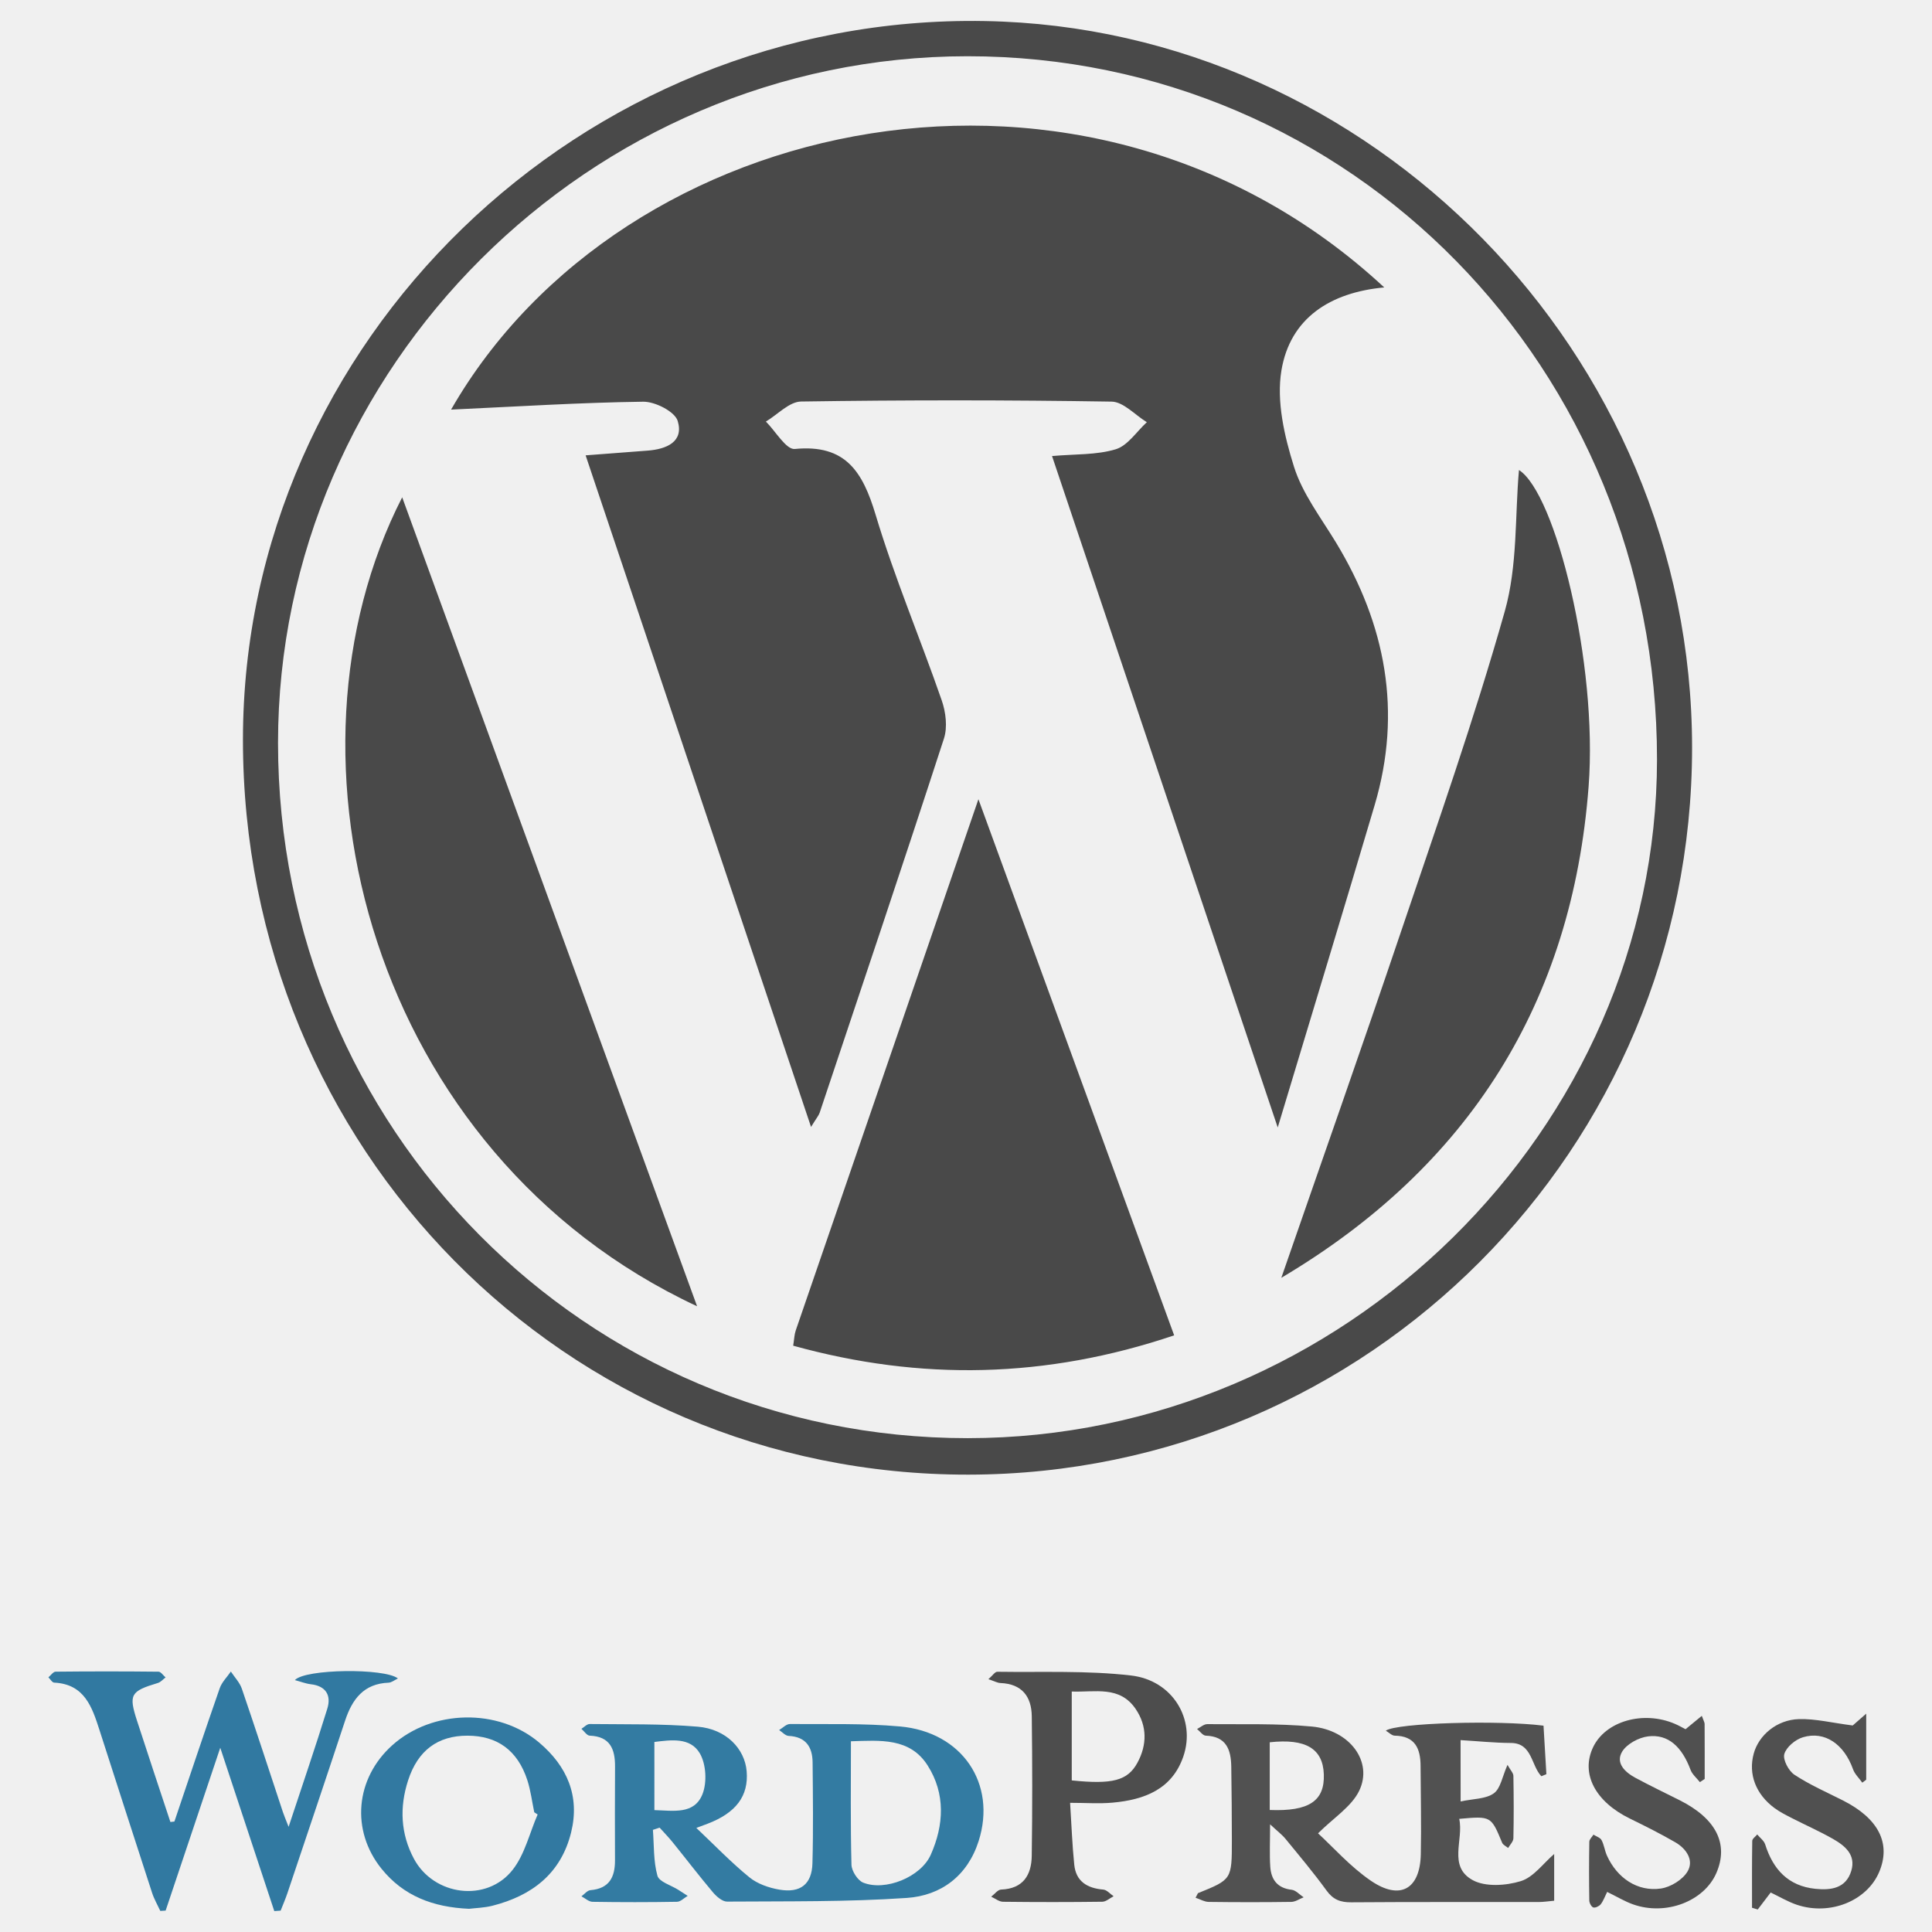
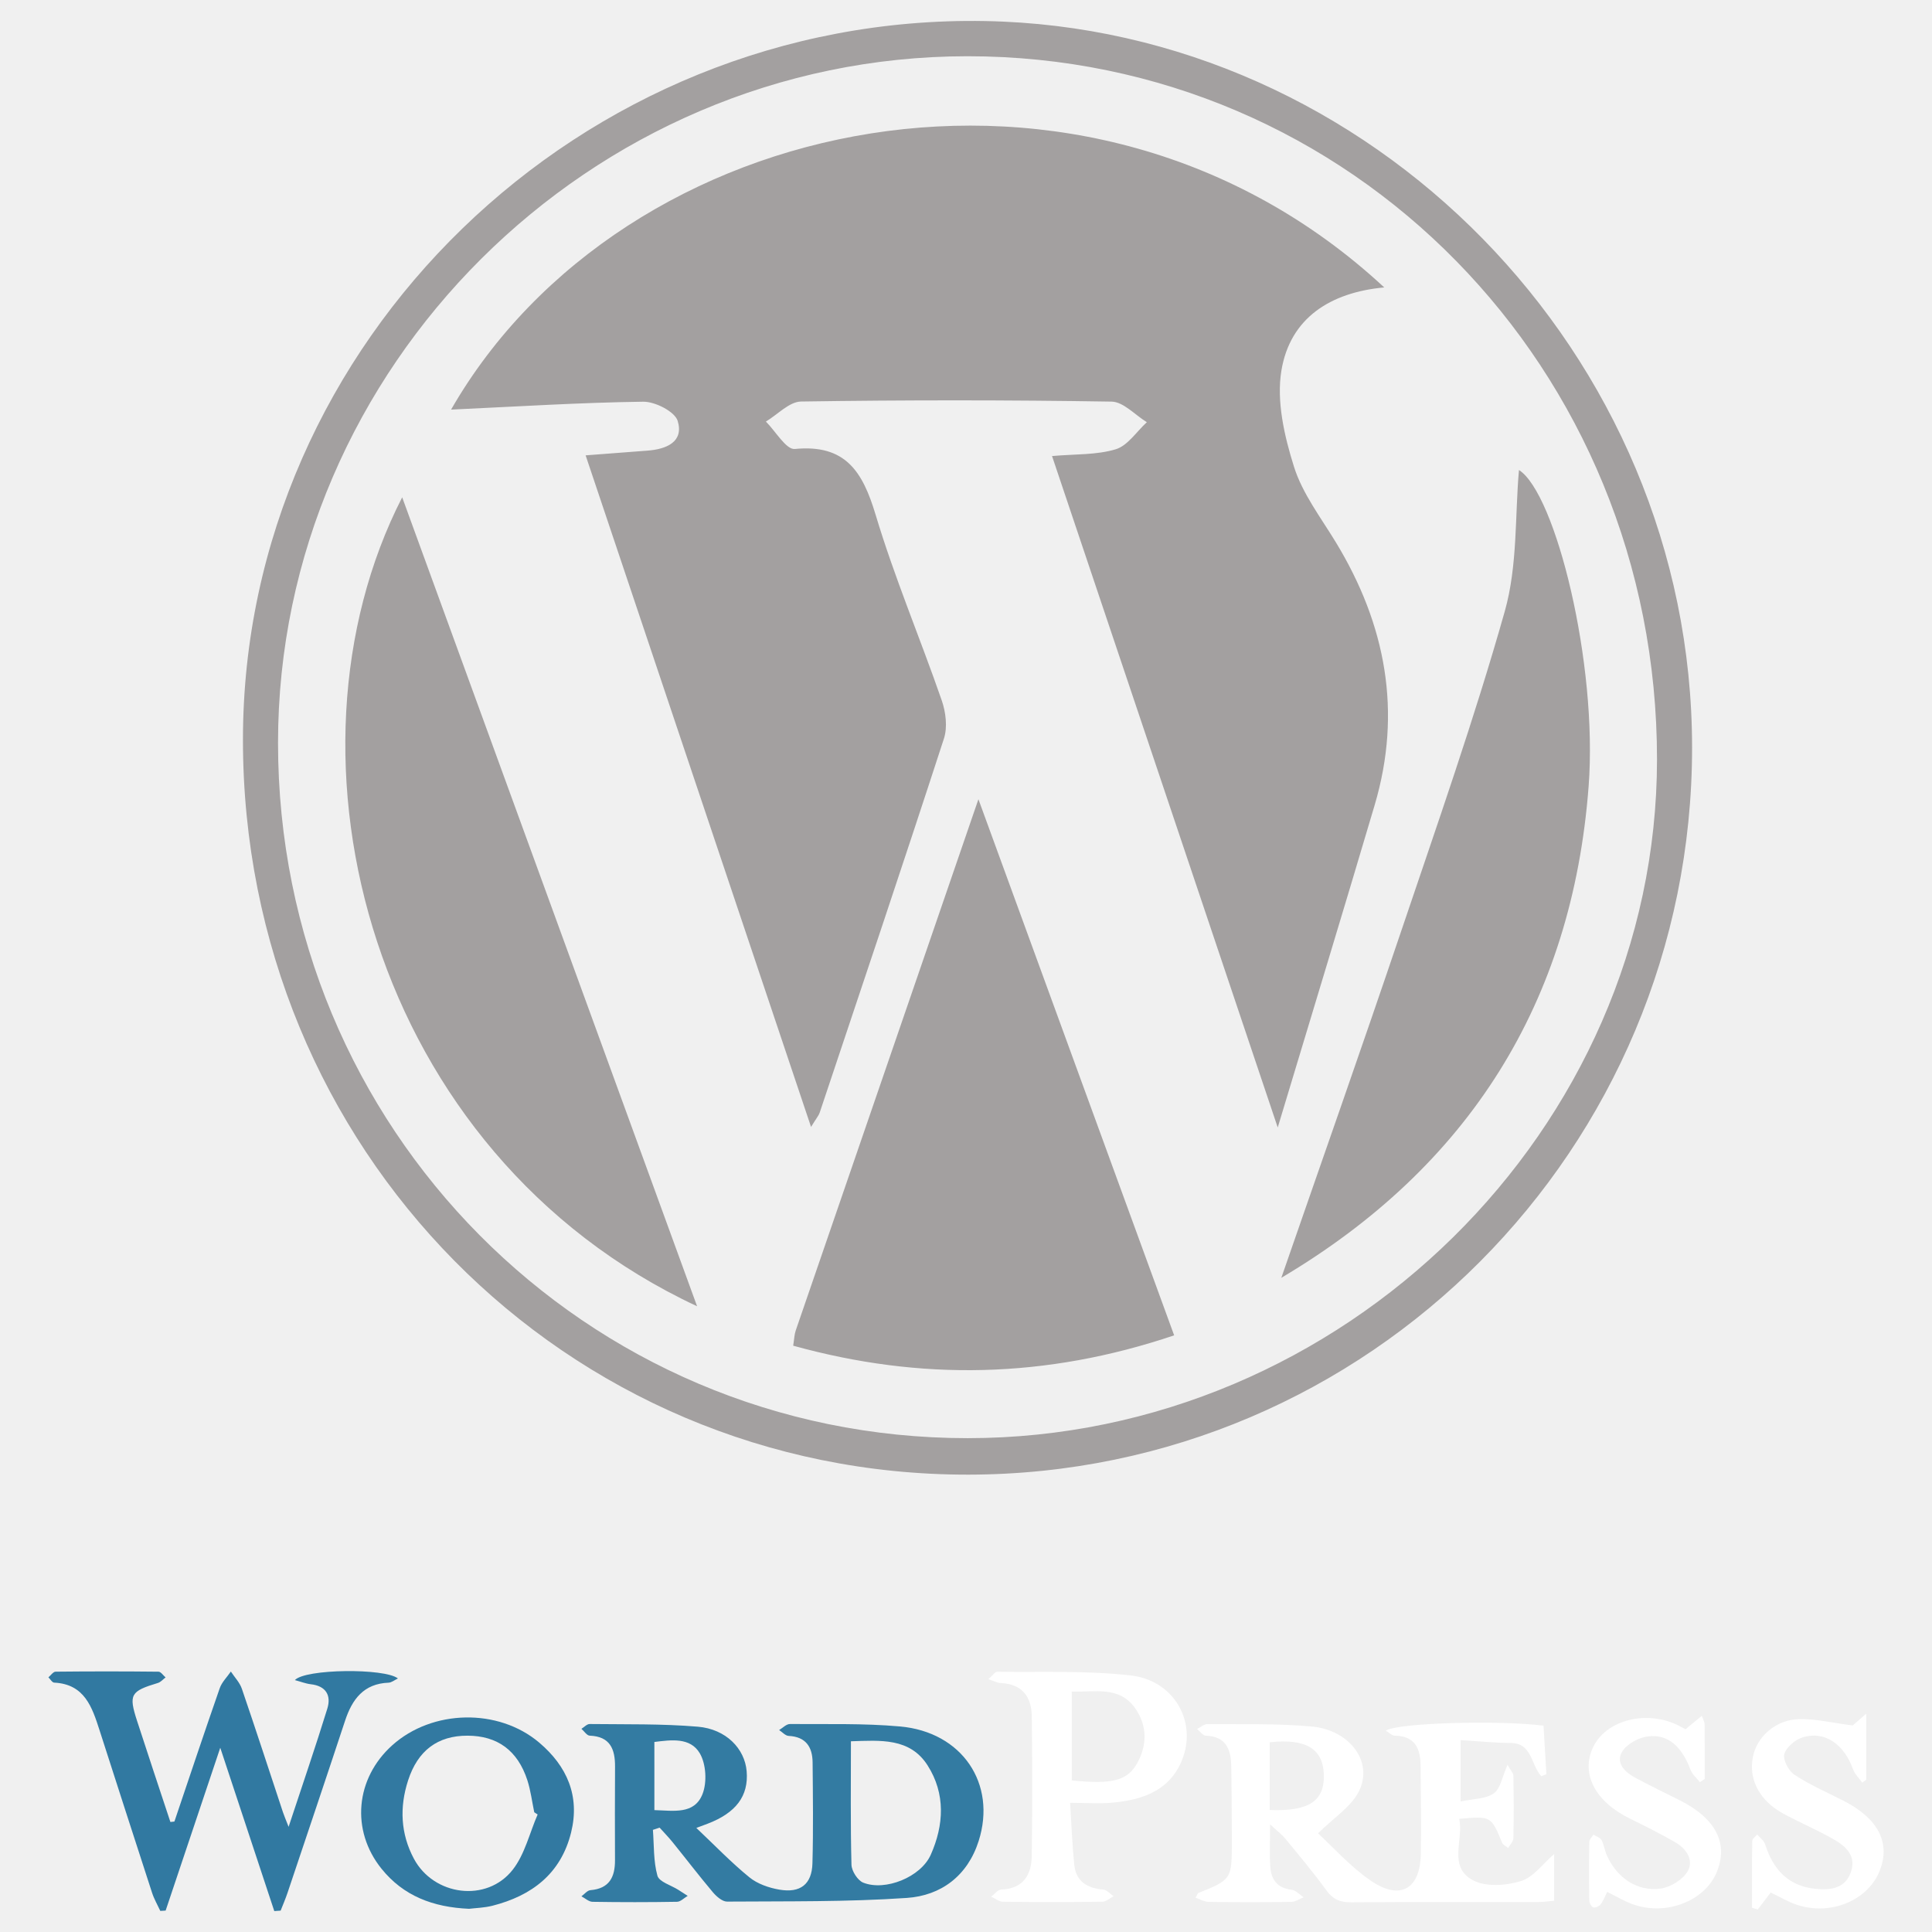
<svg xmlns="http://www.w3.org/2000/svg" viewBox="0 0 128 128">
  <path fill-rule="evenodd" clip-rule="evenodd" fill="#337BA2" d="M43.257 121.233c.079 1.018.029 2.071.299 3.037.115.408.9.629 1.381.935l.625.401c-.235.137-.469.389-.707.392-1.866.033-3.732.032-5.598.002-.248-.004-.491-.237-.735-.364.198-.143.388-.391.597-.408 1.251-.105 1.632-.865 1.626-1.989-.011-2.066-.006-4.134.003-6.202.005-1.152-.322-1.993-1.679-2.045-.188-.008-.366-.296-.548-.453.182-.111.366-.321.546-.318 2.39.029 4.79-.024 7.167.177 1.873.159 3.107 1.455 3.234 2.949.138 1.639-.703 2.764-2.605 3.486l-.729.272c1.225 1.158 2.31 2.29 3.516 3.272.535.437 1.293.697 1.989.817 1.393.238 2.149-.361 2.187-1.742.061-2.229.032-4.461.011-6.691-.01-1.022-.449-1.697-1.589-1.753-.215-.01-.42-.253-.629-.388.239-.14.478-.4.715-.399 2.432.02 4.875-.055 7.291.161 4.123.366 6.42 3.797 5.214 7.588-.735 2.312-2.495 3.619-4.759 3.773-3.958.27-7.938.215-11.909.243-.316.002-.706-.341-.944-.623-.914-1.085-1.776-2.213-2.668-3.316-.27-.334-.571-.641-.858-.961l-.444.147zm13.119-5.869c0 2.785-.034 5.484.036 8.18.011.414.41 1.039.78 1.187 1.457.581 3.812-.368 4.47-1.842.881-1.973.988-4.05-.203-5.922-1.175-1.847-3.132-1.663-5.083-1.603zm-13.021 4.561c1.262.032 2.653.313 3.192-1.073.302-.777.234-1.982-.183-2.69-.633-1.076-1.906-.888-3.01-.752l.001 4.515z" />
-   <path fill-rule="evenodd" clip-rule="evenodd" fill="#515151" d="M96.77 119.35c.834-.18 1.661-.154 2.198-.537.451-.32.563-1.116.908-1.886.199.357.386.539.39.724.025 1.38.03 2.761 0 4.141-.005.216-.226.427-.347.641-.136-.114-.339-.2-.399-.346-.733-1.771-.729-1.772-2.843-1.583.309 1.382-.763 3.149.89 4.058.843.463 2.203.371 3.189.068.841-.256 1.48-1.171 2.212-1.798v3.096c-.405.036-.712.086-1.021.086-4.141.006-8.282-.012-12.422.019-.714.006-1.197-.174-1.633-.773-.857-1.182-1.799-2.302-2.725-3.432-.232-.283-.534-.508-1.021-.962 0 1.154-.042 1.981.012 2.802.056.858.469 1.427 1.418 1.534.279.032.529.325.792.5-.271.105-.54.298-.812.303-1.827.026-3.653.025-5.48.001-.28-.004-.558-.173-.866-.275l.156-.303c2.244-.906 2.25-.906 2.248-3.508-.002-1.623-.014-3.246-.039-4.87-.017-1.121-.321-2.01-1.689-2.058-.197-.007-.384-.287-.577-.441.226-.113.453-.325.678-.323 2.311.022 4.635-.054 6.93.16 2.512.234 4.065 2.329 3.132 4.257-.51 1.053-1.688 1.783-2.725 2.818.984.9 2.117 2.194 3.491 3.135 1.941 1.33 3.268.571 3.317-1.748.041-1.947-.007-3.896-.015-5.845-.004-1.155-.361-1.994-1.717-2.013-.185-.003-.367-.2-.586-.33.705-.52 7.499-.709 10.448-.332l.19 3.214-.333.136c-.686-.717-.601-2.199-2.02-2.204-1.084-.005-2.168-.119-3.332-.189.003 1.356.003 2.59.003 4.063zm-12.647.566c2.61.105 3.646-.603 3.584-2.364-.061-1.698-1.195-2.383-3.584-2.121v4.485z" />
+   <path fill-rule="evenodd" clip-rule="evenodd" fill="#fff" d="M96.77 119.35c.834-.18 1.661-.154 2.198-.537.451-.32.563-1.116.908-1.886.199.357.386.539.39.724.025 1.38.03 2.761 0 4.141-.005.216-.226.427-.347.641-.136-.114-.339-.2-.399-.346-.733-1.771-.729-1.772-2.843-1.583.309 1.382-.763 3.149.89 4.058.843.463 2.203.371 3.189.068.841-.256 1.48-1.171 2.212-1.798v3.096c-.405.036-.712.086-1.021.086-4.141.006-8.282-.012-12.422.019-.714.006-1.197-.174-1.633-.773-.857-1.182-1.799-2.302-2.725-3.432-.232-.283-.534-.508-1.021-.962 0 1.154-.042 1.981.012 2.802.056.858.469 1.427 1.418 1.534.279.032.529.325.792.5-.271.105-.54.298-.812.303-1.827.026-3.653.025-5.48.001-.28-.004-.558-.173-.866-.275l.156-.303c2.244-.906 2.25-.906 2.248-3.508-.002-1.623-.014-3.246-.039-4.87-.017-1.121-.321-2.01-1.689-2.058-.197-.007-.384-.287-.577-.441.226-.113.453-.325.678-.323 2.311.022 4.635-.054 6.93.16 2.512.234 4.065 2.329 3.132 4.257-.51 1.053-1.688 1.783-2.725 2.818.984.9 2.117 2.194 3.491 3.135 1.941 1.33 3.268.571 3.317-1.748.041-1.947-.007-3.896-.015-5.845-.004-1.155-.361-1.994-1.717-2.013-.185-.003-.367-.2-.586-.33.705-.52 7.499-.709 10.448-.332l.19 3.214-.333.136c-.686-.717-.601-2.199-2.02-2.204-1.084-.005-2.168-.119-3.332-.189.003 1.356.003 2.59.003 4.063zm-12.647.566c2.61.105 3.646-.603 3.584-2.364-.061-1.698-1.195-2.383-3.584-2.121v4.485z" />
  <path fill-rule="evenodd" clip-rule="evenodd" fill="#3179A1" d="M11.555 120.682c.996-2.947 1.979-5.897 3.003-8.834.141-.404.486-.737.737-1.104.248.378.587.725.729 1.14.931 2.719 1.817 5.451 2.722 8.179.072.219.165.43.375.969.928-2.813 1.787-5.308 2.564-7.829.27-.873-.081-1.504-1.097-1.618-.335-.039-.66-.17-1.051-.274.676-.749 5.957-.804 6.827-.108-.236.112-.424.271-.618.279-1.65.064-2.414 1.097-2.884 2.521-1.258 3.81-2.54 7.611-3.817 11.415-.133.395-.3.778-.452 1.166l-.421.03-3.579-10.821-3.619 10.788-.354.022c-.185-.401-.412-.79-.547-1.207-1.167-3.581-2.319-7.167-3.474-10.751-.495-1.539-.99-3.069-3.012-3.167-.132-.006-.253-.229-.38-.35.158-.13.316-.373.476-.375 2.272-.024 4.546-.024 6.818.001.158.001.313.247.47.379-.169.126-.319.309-.508.367-1.82.55-1.951.761-1.378 2.526.723 2.233 1.468 4.457 2.204 6.686l.266-.03z" />
-   <path fill-rule="evenodd" clip-rule="evenodd" fill="#4D4D4D" d="M65.484 111.25c.279-.241.435-.494.587-.491 2.957.044 5.938-.093 8.864.247 2.768.321 4.301 2.919 3.466 5.359-.748 2.189-2.593 2.874-4.68 3.064-.881.081-1.776.013-2.824.013.093 1.453.14 2.78.275 4.098.113 1.114.863 1.56 1.923 1.65.239.021.457.288.684.442-.25.126-.498.36-.75.363-2.191.029-4.384.028-6.575.002-.263-.003-.523-.219-.784-.336.218-.165.432-.463.656-.472 1.463-.056 2.012-.964 2.03-2.235.044-3.081.04-6.162.002-9.243-.016-1.31-.649-2.148-2.072-2.206-.212-.008-.422-.13-.802-.255zm5.523 6.706c2.682.278 3.703.022 4.349-1.167.648-1.192.65-2.439-.116-3.566-1.059-1.559-2.679-1.098-4.233-1.154v5.887z" />
+   <path fill-rule="evenodd" clip-rule="evenodd" fill="#fff" d="M65.484 111.25c.279-.241.435-.494.587-.491 2.957.044 5.938-.093 8.864.247 2.768.321 4.301 2.919 3.466 5.359-.748 2.189-2.593 2.874-4.68 3.064-.881.081-1.776.013-2.824.013.093 1.453.14 2.78.275 4.098.113 1.114.863 1.56 1.923 1.65.239.021.457.288.684.442-.25.126-.498.36-.75.363-2.191.029-4.384.028-6.575.002-.263-.003-.523-.219-.784-.336.218-.165.432-.463.656-.472 1.463-.056 2.012-.964 2.03-2.235.044-3.081.04-6.162.002-9.243-.016-1.31-.649-2.148-2.072-2.206-.212-.008-.422-.13-.802-.255zm5.523 6.706c2.682.278 3.703.022 4.349-1.167.648-1.192.65-2.439-.116-3.566-1.059-1.559-2.679-1.098-4.233-1.154v5.887z" />
  <path fill-rule="evenodd" clip-rule="evenodd" fill="#3279A1" d="M31.076 126.463c-2.396-.104-4.348-.856-5.794-2.647-2.053-2.542-1.741-5.994.711-8.192 2.645-2.37 7.018-2.472 9.733-.171 1.838 1.559 2.709 3.533 2.111 5.953-.675 2.73-2.601 4.192-5.218 4.856-.546.137-1.122.149-1.543.201zm4.544-6.249l-.224-.147c-.149-.709-.236-1.439-.458-2.125-.642-1.971-1.986-2.945-3.963-2.949-1.97-.004-3.295.975-3.939 2.967-.572 1.771-.498 3.526.383 5.18 1.315 2.468 4.829 2.931 6.549.736.802-1.023 1.116-2.43 1.652-3.662z" />
-   <path fill-rule="evenodd" clip-rule="evenodd" fill="#505050" d="M122.748 114.317l.893-.782v4.376l-.259.195c-.209-.295-.498-.562-.615-.891-.591-1.655-1.865-2.553-3.319-2.117-.499.149-1.099.649-1.232 1.11-.109.376.285 1.12.671 1.374 1.008.664 2.131 1.156 3.214 1.703 2.356 1.192 3.198 2.845 2.401 4.736-.809 1.921-3.263 2.915-5.462 2.173-.606-.206-1.167-.544-1.728-.811l-.857 1.126-.379-.116c0-1.477-.009-2.954.015-4.431.002-.143.215-.282.33-.423.18.218.448.41.527.66.523 1.656 1.53 2.756 3.325 2.94 1.023.105 2.023-.021 2.378-1.187.324-1.067-.42-1.669-1.219-2.124-.879-.5-1.808-.909-2.708-1.37-.395-.203-.798-.404-1.153-.665-1.257-.927-1.753-2.263-1.381-3.618.332-1.211 1.523-2.237 2.997-2.28 1.091-.031 2.195.25 3.561.422zM106.479 125.344c-.166.33-.258.607-.429.821-.103.128-.356.25-.49.208-.127-.04-.262-.294-.265-.456-.021-1.299-.021-2.599.001-3.896.002-.159.178-.314.274-.471.184.117.446.193.537.362.169.314.208.696.356 1.024.668 1.482 2.021 2.409 3.573 2.184.649-.093 1.45-.586 1.772-1.138.434-.741-.086-1.504-.814-1.925-.979-.566-1.993-1.075-3.009-1.571-2.297-1.121-3.266-2.972-2.443-4.719.818-1.737 3.33-2.46 5.429-1.556.256.11.499.25.7.354l1.078-.886c.113.317.185.426.186.535.008 1.216.005 2.431.005 3.646l-.317.212c-.211-.27-.504-.509-.619-.814-.573-1.532-1.48-2.381-2.81-2.219-.624.075-1.419.504-1.726 1.018-.45.755.2 1.361.885 1.729.963.519 1.949.992 2.926 1.483 2.418 1.213 3.269 2.898 2.434 4.824-.813 1.876-3.346 2.847-5.517 2.077-.564-.199-1.087-.52-1.717-.826z" />
-   <path fill-rule="evenodd" clip-rule="evenodd" fill="#494949" d="M65.261 1.395c-26.781-.478-49.158 21.253-49.165 47.605-.008 27.11 21.338 48.739 48.077 48.699 26.49-.039 47.932-21.587 47.932-48.167-.001-26.148-21.345-47.682-46.844-48.137zm-1.148 93.887c-25.326.006-45.694-20.529-45.693-46.067.001-24.88 20.685-45.48 45.674-45.489 25.432-.008 45.695 20.654 45.687 46.587-.008 24.483-20.807 44.964-45.668 44.969zM88.508 35.935c-.994-1.638-2.216-3.227-2.778-5.013-.64-2.032-1.171-4.345-.832-6.382.576-3.454 3.225-5.169 6.812-5.497-19.624-18.213-50.462-11.694-61.825 8.095 4.374-.203 8.55-.468 12.729-.524.791-.011 2.1.657 2.286 1.277.416 1.385-.748 1.868-1.986 1.963-1.301.102-2.604.199-4.115.314 4.99 14.865 9.905 29.509 14.935 44.494.359-.587.507-.752.572-.945 2.762-8.255 5.54-16.505 8.232-24.784.246-.755.124-1.755-.146-2.531-1.424-4.111-3.13-8.133-4.379-12.294-.855-2.849-1.988-4.692-5.355-4.362-.574.056-1.273-1.178-1.916-1.816.777-.463 1.548-1.316 2.332-1.328 6.857-.104 13.716-.104 20.572.006.786.013 1.557.889 2.335 1.364-.681.622-1.267 1.554-2.063 1.794-1.276.385-2.691.312-4.218.448 4.995 14.857 9.887 29.412 14.953 44.484 2.266-7.524 4.374-14.434 6.422-21.36 1.83-6.182.74-11.957-2.567-17.403zM52.719 88.149c-.092.267-.097.563-.168 1.007 8.458 2.344 16.75 2.175 25.24-.685l-12.968-35.52c-4.151 12.064-8.131 23.63-12.104 35.198zM46.184 86.543c-6.554-17.979-13.022-35.724-19.538-53.596-8.814 17.217-2.109 43.486 19.538 53.596zM100.636 31.14c-.27 2.994-.082 6.327-.941 9.362-2.023 7.152-4.496 14.181-6.877 21.229-2.588 7.66-5.28 15.286-7.927 22.927 12.437-7.372 19.271-18.253 20.359-32.555.62-8.14-2.188-19.412-4.614-20.963z" />
+   <path fill-rule="evenodd" clip-rule="evenodd" fill="#fff" d="M122.748 114.317l.893-.782v4.376l-.259.195c-.209-.295-.498-.562-.615-.891-.591-1.655-1.865-2.553-3.319-2.117-.499.149-1.099.649-1.232 1.11-.109.376.285 1.12.671 1.374 1.008.664 2.131 1.156 3.214 1.703 2.356 1.192 3.198 2.845 2.401 4.736-.809 1.921-3.263 2.915-5.462 2.173-.606-.206-1.167-.544-1.728-.811l-.857 1.126-.379-.116c0-1.477-.009-2.954.015-4.431.002-.143.215-.282.33-.423.18.218.448.41.527.66.523 1.656 1.53 2.756 3.325 2.94 1.023.105 2.023-.021 2.378-1.187.324-1.067-.42-1.669-1.219-2.124-.879-.5-1.808-.909-2.708-1.37-.395-.203-.798-.404-1.153-.665-1.257-.927-1.753-2.263-1.381-3.618.332-1.211 1.523-2.237 2.997-2.28 1.091-.031 2.195.25 3.561.422zM106.479 125.344c-.166.33-.258.607-.429.821-.103.128-.356.25-.49.208-.127-.04-.262-.294-.265-.456-.021-1.299-.021-2.599.001-3.896.002-.159.178-.314.274-.471.184.117.446.193.537.362.169.314.208.696.356 1.024.668 1.482 2.021 2.409 3.573 2.184.649-.093 1.45-.586 1.772-1.138.434-.741-.086-1.504-.814-1.925-.979-.566-1.993-1.075-3.009-1.571-2.297-1.121-3.266-2.972-2.443-4.719.818-1.737 3.33-2.46 5.429-1.556.256.11.499.25.7.354l1.078-.886c.113.317.185.426.186.535.008 1.216.005 2.431.005 3.646l-.317.212c-.211-.27-.504-.509-.619-.814-.573-1.532-1.48-2.381-2.81-2.219-.624.075-1.419.504-1.726 1.018-.45.755.2 1.361.885 1.729.963.519 1.949.992 2.926 1.483 2.418 1.213 3.269 2.898 2.434 4.824-.813 1.876-3.346 2.847-5.517 2.077-.564-.199-1.087-.52-1.717-.826z" />
+   <path fill-rule="evenodd" clip-rule="evenodd" fill="#a3a0a0" d="M65.261 1.395c-26.781-.478-49.158 21.253-49.165 47.605-.008 27.11 21.338 48.739 48.077 48.699 26.49-.039 47.932-21.587 47.932-48.167-.001-26.148-21.345-47.682-46.844-48.137zm-1.148 93.887c-25.326.006-45.694-20.529-45.693-46.067.001-24.88 20.685-45.48 45.674-45.489 25.432-.008 45.695 20.654 45.687 46.587-.008 24.483-20.807 44.964-45.668 44.969zM88.508 35.935c-.994-1.638-2.216-3.227-2.778-5.013-.64-2.032-1.171-4.345-.832-6.382.576-3.454 3.225-5.169 6.812-5.497-19.624-18.213-50.462-11.694-61.825 8.095 4.374-.203 8.55-.468 12.729-.524.791-.011 2.1.657 2.286 1.277.416 1.385-.748 1.868-1.986 1.963-1.301.102-2.604.199-4.115.314 4.99 14.865 9.905 29.509 14.935 44.494.359-.587.507-.752.572-.945 2.762-8.255 5.54-16.505 8.232-24.784.246-.755.124-1.755-.146-2.531-1.424-4.111-3.13-8.133-4.379-12.294-.855-2.849-1.988-4.692-5.355-4.362-.574.056-1.273-1.178-1.916-1.816.777-.463 1.548-1.316 2.332-1.328 6.857-.104 13.716-.104 20.572.006.786.013 1.557.889 2.335 1.364-.681.622-1.267 1.554-2.063 1.794-1.276.385-2.691.312-4.218.448 4.995 14.857 9.887 29.412 14.953 44.484 2.266-7.524 4.374-14.434 6.422-21.36 1.83-6.182.74-11.957-2.567-17.403zM52.719 88.149c-.092.267-.097.563-.168 1.007 8.458 2.344 16.75 2.175 25.24-.685l-12.968-35.52c-4.151 12.064-8.131 23.63-12.104 35.198zM46.184 86.543c-6.554-17.979-13.022-35.724-19.538-53.596-8.814 17.217-2.109 43.486 19.538 53.596zM100.636 31.14c-.27 2.994-.082 6.327-.941 9.362-2.023 7.152-4.496 14.181-6.877 21.229-2.588 7.66-5.28 15.286-7.927 22.927 12.437-7.372 19.271-18.253 20.359-32.555.62-8.14-2.188-19.412-4.614-20.963z" />
</svg>
